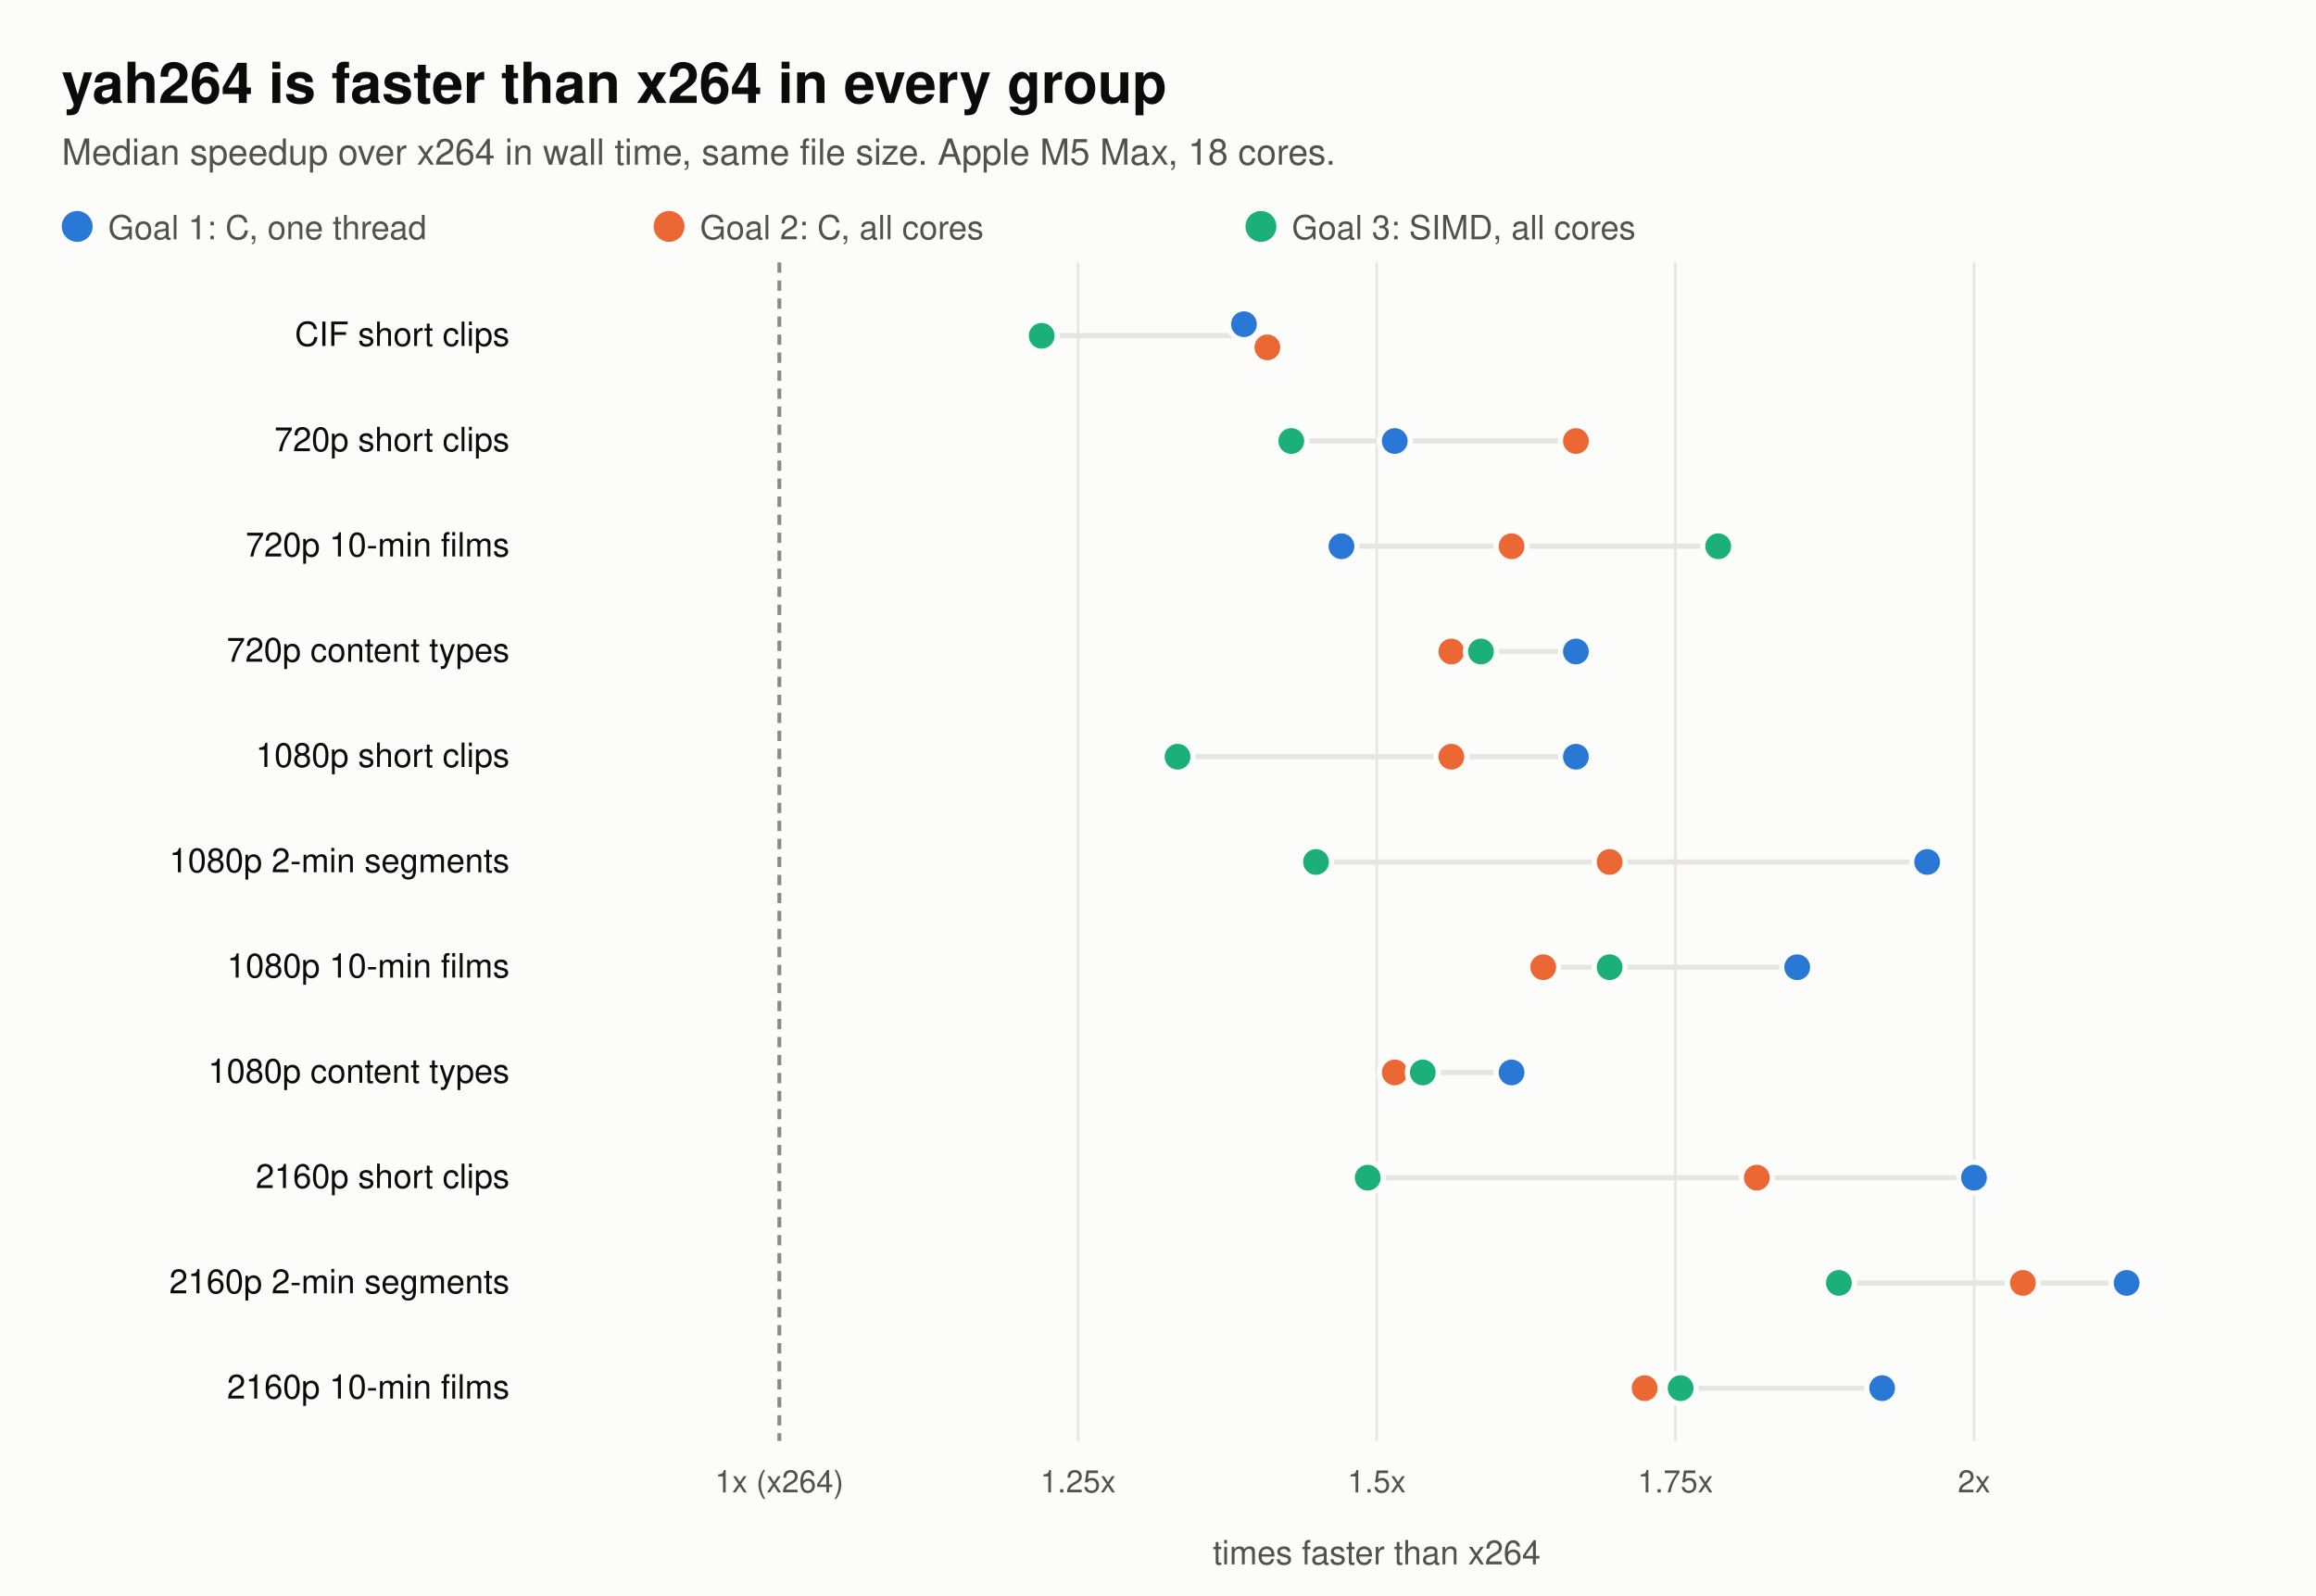
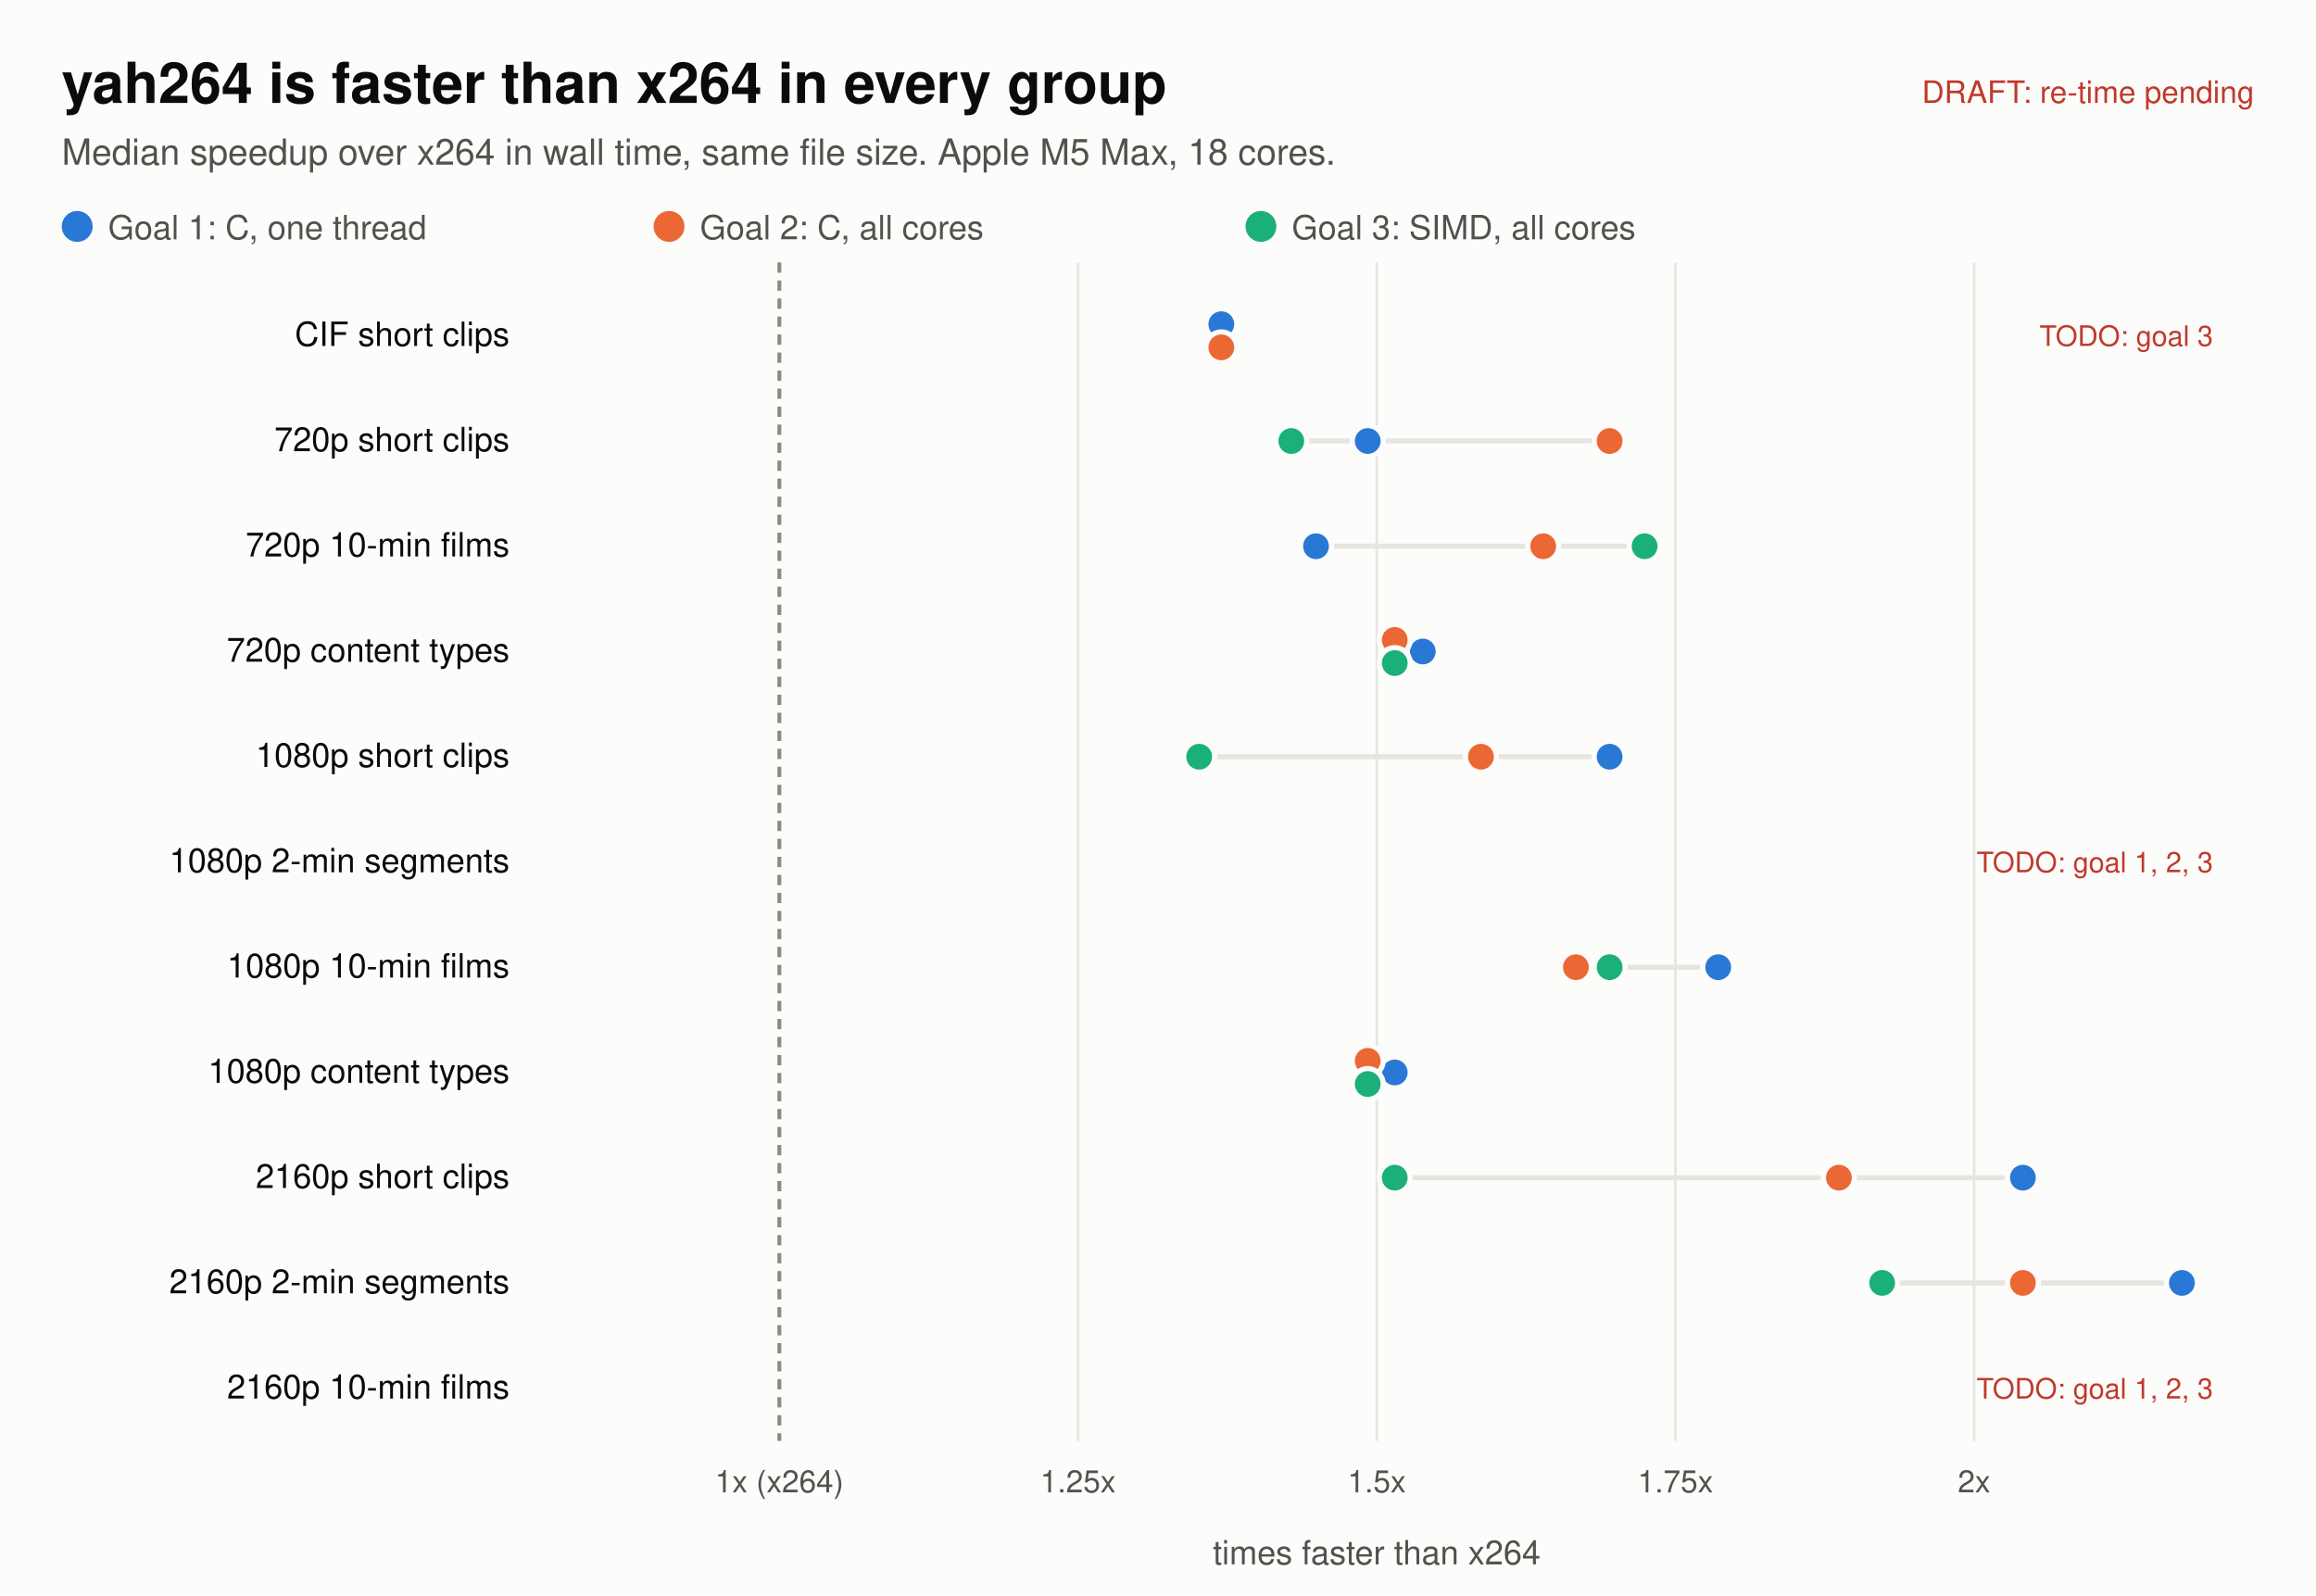
<svg xmlns="http://www.w3.org/2000/svg" width="900" height="620" viewBox="0 0 900 620">
  <rect width="100%" height="100%" fill="#fcfcfb" />
  <text x="24" y="40" font-family="-apple-system,Helvetica,Arial,sans-serif" font-size="22" fill="#0b0b0b" text-anchor="start" font-weight="600">yah264 is faster than x264 in every group</text>
  <text x="24" y="64" font-family="-apple-system,Helvetica,Arial,sans-serif" font-size="14" fill="#52514e" text-anchor="start" font-weight="normal">Median speedup over x264 in wall time, same file size. Apple M5 Max, 18 cores.</text>
+   <text x="876" y="40" font-family="-apple-system,Helvetica,Arial,sans-serif" font-size="12" fill="#c0392b" text-anchor="end" font-weight="normal">DRAFT: re-time pending</text>
  <circle cx="30" cy="88" r="6" fill="#2a78d6" />
  <text x="42" y="93" font-family="-apple-system,Helvetica,Arial,sans-serif" font-size="13" fill="#52514e" text-anchor="start" font-weight="normal">Goal 1: C, one thread</text>
  <circle cx="260" cy="88" r="6" fill="#eb6834" />
  <text x="272" y="93" font-family="-apple-system,Helvetica,Arial,sans-serif" font-size="13" fill="#52514e" text-anchor="start" font-weight="normal">Goal 2: C, all cores</text>
  <circle cx="490" cy="88" r="6" fill="#1baf7a" />
  <text x="502" y="93" font-family="-apple-system,Helvetica,Arial,sans-serif" font-size="13" fill="#52514e" text-anchor="start" font-weight="normal">Goal 3: SIMD, all cores</text>
  <line x1="302.857" y1="102" x2="302.857" y2="560" stroke="#8a8984" stroke-width="1.5" stroke-dasharray="4 3" />
  <text x="302.857" y="580" font-family="-apple-system,Helvetica,Arial,sans-serif" font-size="12" fill="#52514e" text-anchor="middle" font-weight="normal">1x (x264)</text>
  <line x1="418.929" y1="102" x2="418.929" y2="560" stroke="#e6e5e1" stroke-width="1" />
  <text x="418.929" y="580" font-family="-apple-system,Helvetica,Arial,sans-serif" font-size="12" fill="#52514e" text-anchor="middle" font-weight="normal">1.25x</text>
  <line x1="535.0" y1="102" x2="535.0" y2="560" stroke="#e6e5e1" stroke-width="1" />
  <text x="535.0" y="580" font-family="-apple-system,Helvetica,Arial,sans-serif" font-size="12" fill="#52514e" text-anchor="middle" font-weight="normal">1.5x</text>
  <line x1="651.071" y1="102" x2="651.071" y2="560" stroke="#e6e5e1" stroke-width="1" />
  <text x="651.071" y="580" font-family="-apple-system,Helvetica,Arial,sans-serif" font-size="12" fill="#52514e" text-anchor="middle" font-weight="normal">1.75x</text>
  <line x1="767.143" y1="102" x2="767.143" y2="560" stroke="#e6e5e1" stroke-width="1" />
  <text x="767.143" y="580" font-family="-apple-system,Helvetica,Arial,sans-serif" font-size="12" fill="#52514e" text-anchor="middle" font-weight="normal">2x</text>
  <text x="535.0" y="608" font-family="-apple-system,Helvetica,Arial,sans-serif" font-size="13" fill="#52514e" text-anchor="middle" font-weight="normal">times faster than x264</text>
  <text x="198" y="134.455" font-family="-apple-system,Helvetica,Arial,sans-serif" font-size="13" fill="#0b0b0b" text-anchor="end" font-weight="normal">CIF short clips</text>
-   <line x1="404.774" y1="130.455" x2="492.495" y2="130.455" stroke="#e6e5e1" stroke-width="2" />
-   <circle cx="483.4" cy="126.0" r="6" fill="#2a78d6" stroke="#fcfcfb" stroke-width="2" />
-   <circle cx="492.5" cy="135.0" r="6" fill="#eb6834" stroke="#fcfcfb" stroke-width="2" />
-   <circle cx="404.8" cy="130.5" r="6" fill="#1baf7a" stroke="#fcfcfb" stroke-width="2" />
+   <line x1="474.579" y1="130.455" x2="474.579" y2="130.455" stroke="#e6e5e1" stroke-width="2" />
+   <circle cx="474.6" cy="126.0" r="6" fill="#2a78d6" stroke="#fcfcfb" stroke-width="2" />
+   <circle cx="474.6" cy="135.0" r="6" fill="#eb6834" stroke="#fcfcfb" stroke-width="2" />
+   <text x="860" y="134.455" font-family="-apple-system,Helvetica,Arial,sans-serif" font-size="11" fill="#c0392b" text-anchor="end" font-weight="normal">TODO: goal 3</text>
  <text x="198" y="175.364" font-family="-apple-system,Helvetica,Arial,sans-serif" font-size="13" fill="#0b0b0b" text-anchor="end" font-weight="normal">720p short clips</text>
-   <line x1="501.837" y1="171.364" x2="612.381" y2="171.364" stroke="#e6e5e1" stroke-width="2" />
-   <circle cx="542.0" cy="171.4" r="6" fill="#2a78d6" stroke="#fcfcfb" stroke-width="2" />
-   <circle cx="612.4" cy="171.4" r="6" fill="#eb6834" stroke="#fcfcfb" stroke-width="2" />
+   <line x1="501.837" y1="171.364" x2="625.496" y2="171.364" stroke="#e6e5e1" stroke-width="2" />
+   <circle cx="531.5" cy="171.4" r="6" fill="#2a78d6" stroke="#fcfcfb" stroke-width="2" />
+   <circle cx="625.5" cy="171.4" r="6" fill="#eb6834" stroke="#fcfcfb" stroke-width="2" />
  <circle cx="501.8" cy="171.4" r="6" fill="#1baf7a" stroke="#fcfcfb" stroke-width="2" />
  <text x="198" y="216.273" font-family="-apple-system,Helvetica,Arial,sans-serif" font-size="13" fill="#0b0b0b" text-anchor="end" font-weight="normal">720p 10-min films</text>
-   <line x1="521.345" y1="212.273" x2="667.653" y2="212.273" stroke="#e6e5e1" stroke-width="2" />
-   <circle cx="521.3" cy="212.3" r="6" fill="#2a78d6" stroke="#fcfcfb" stroke-width="2" />
-   <circle cx="587.4" cy="212.3" r="6" fill="#eb6834" stroke="#fcfcfb" stroke-width="2" />
-   <circle cx="667.7" cy="212.3" r="6" fill="#1baf7a" stroke="#fcfcfb" stroke-width="2" />
+   <line x1="511.449" y1="212.273" x2="639.064" y2="212.273" stroke="#e6e5e1" stroke-width="2" />
+   <circle cx="511.4" cy="212.3" r="6" fill="#2a78d6" stroke="#fcfcfb" stroke-width="2" />
+   <circle cx="599.7" cy="212.3" r="6" fill="#eb6834" stroke="#fcfcfb" stroke-width="2" />
+   <circle cx="639.1" cy="212.3" r="6" fill="#1baf7a" stroke="#fcfcfb" stroke-width="2" />
  <text x="198" y="257.182" font-family="-apple-system,Helvetica,Arial,sans-serif" font-size="13" fill="#0b0b0b" text-anchor="end" font-weight="normal">720p content types</text>
-   <line x1="564.018" y1="253.182" x2="612.381" y2="253.182" stroke="#e6e5e1" stroke-width="2" />
-   <circle cx="612.4" cy="253.2" r="6" fill="#2a78d6" stroke="#fcfcfb" stroke-width="2" />
-   <circle cx="564.0" cy="253.2" r="6" fill="#eb6834" stroke="#fcfcfb" stroke-width="2" />
-   <circle cx="575.5" cy="253.2" r="6" fill="#1baf7a" stroke="#fcfcfb" stroke-width="2" />
+   <line x1="542.035" y1="253.182" x2="552.857" y2="253.182" stroke="#e6e5e1" stroke-width="2" />
+   <circle cx="552.9" cy="253.2" r="6" fill="#2a78d6" stroke="#fcfcfb" stroke-width="2" />
+   <circle cx="542.0" cy="248.7" r="6" fill="#eb6834" stroke="#fcfcfb" stroke-width="2" />
+   <circle cx="542.0" cy="257.7" r="6" fill="#1baf7a" stroke="#fcfcfb" stroke-width="2" />
  <text x="198" y="298.091" font-family="-apple-system,Helvetica,Arial,sans-serif" font-size="13" fill="#0b0b0b" text-anchor="end" font-weight="normal">1080p short clips</text>
-   <line x1="457.619" y1="294.091" x2="612.381" y2="294.091" stroke="#e6e5e1" stroke-width="2" />
-   <circle cx="612.4" cy="294.1" r="6" fill="#2a78d6" stroke="#fcfcfb" stroke-width="2" />
-   <circle cx="564.0" cy="294.1" r="6" fill="#eb6834" stroke="#fcfcfb" stroke-width="2" />
-   <circle cx="457.6" cy="294.1" r="6" fill="#1baf7a" stroke="#fcfcfb" stroke-width="2" />
+   <line x1="465.985" y1="294.091" x2="625.496" y2="294.091" stroke="#e6e5e1" stroke-width="2" />
+   <circle cx="625.5" cy="294.1" r="6" fill="#2a78d6" stroke="#fcfcfb" stroke-width="2" />
+   <circle cx="575.5" cy="294.1" r="6" fill="#eb6834" stroke="#fcfcfb" stroke-width="2" />
+   <circle cx="466.0" cy="294.1" r="6" fill="#1baf7a" stroke="#fcfcfb" stroke-width="2" />
  <text x="198" y="339.0" font-family="-apple-system,Helvetica,Arial,sans-serif" font-size="13" fill="#0b0b0b" text-anchor="end" font-weight="normal">1080p 2-min segments</text>
-   <line x1="511.449" y1="335.0" x2="748.936" y2="335.0" stroke="#e6e5e1" stroke-width="2" />
-   <circle cx="748.9" cy="335.0" r="6" fill="#2a78d6" stroke="#fcfcfb" stroke-width="2" />
-   <circle cx="625.5" cy="335.0" r="6" fill="#eb6834" stroke="#fcfcfb" stroke-width="2" />
-   <circle cx="511.4" cy="335.0" r="6" fill="#1baf7a" stroke="#fcfcfb" stroke-width="2" />
+   <text x="860" y="339.0" font-family="-apple-system,Helvetica,Arial,sans-serif" font-size="11" fill="#c0392b" text-anchor="end" font-weight="normal">TODO: goal 1, 2, 3</text>
  <text x="198" y="379.909" font-family="-apple-system,Helvetica,Arial,sans-serif" font-size="13" fill="#0b0b0b" text-anchor="end" font-weight="normal">1080p 10-min films</text>
-   <line x1="599.696" y1="375.909" x2="698.36" y2="375.909" stroke="#e6e5e1" stroke-width="2" />
-   <circle cx="698.4" cy="375.9" r="6" fill="#2a78d6" stroke="#fcfcfb" stroke-width="2" />
-   <circle cx="599.7" cy="375.9" r="6" fill="#eb6834" stroke="#fcfcfb" stroke-width="2" />
+   <line x1="612.381" y1="375.909" x2="667.653" y2="375.909" stroke="#e6e5e1" stroke-width="2" />
+   <circle cx="667.7" cy="375.9" r="6" fill="#2a78d6" stroke="#fcfcfb" stroke-width="2" />
+   <circle cx="612.4" cy="375.9" r="6" fill="#eb6834" stroke="#fcfcfb" stroke-width="2" />
  <circle cx="625.5" cy="375.9" r="6" fill="#1baf7a" stroke="#fcfcfb" stroke-width="2" />
  <text x="198" y="420.818" font-family="-apple-system,Helvetica,Arial,sans-serif" font-size="13" fill="#0b0b0b" text-anchor="end" font-weight="normal">1080p content types</text>
-   <line x1="542.035" y1="416.818" x2="587.419" y2="416.818" stroke="#e6e5e1" stroke-width="2" />
-   <circle cx="587.4" cy="416.8" r="6" fill="#2a78d6" stroke="#fcfcfb" stroke-width="2" />
-   <circle cx="542.0" cy="416.8" r="6" fill="#eb6834" stroke="#fcfcfb" stroke-width="2" />
-   <circle cx="552.9" cy="416.8" r="6" fill="#1baf7a" stroke="#fcfcfb" stroke-width="2" />
+   <line x1="531.535" y1="416.818" x2="542.035" y2="416.818" stroke="#e6e5e1" stroke-width="2" />
+   <circle cx="542.0" cy="416.8" r="6" fill="#2a78d6" stroke="#fcfcfb" stroke-width="2" />
+   <circle cx="531.5" cy="412.3" r="6" fill="#eb6834" stroke="#fcfcfb" stroke-width="2" />
+   <circle cx="531.5" cy="421.3" r="6" fill="#1baf7a" stroke="#fcfcfb" stroke-width="2" />
  <text x="198" y="461.727" font-family="-apple-system,Helvetica,Arial,sans-serif" font-size="13" fill="#0b0b0b" text-anchor="end" font-weight="normal">2160p short clips</text>
-   <line x1="531.535" y1="457.727" x2="767.143" y2="457.727" stroke="#e6e5e1" stroke-width="2" />
-   <circle cx="767.1" cy="457.7" r="6" fill="#2a78d6" stroke="#fcfcfb" stroke-width="2" />
-   <circle cx="682.7" cy="457.7" r="6" fill="#eb6834" stroke="#fcfcfb" stroke-width="2" />
-   <circle cx="531.5" cy="457.7" r="6" fill="#1baf7a" stroke="#fcfcfb" stroke-width="2" />
+   <line x1="542.035" y1="457.727" x2="786.093" y2="457.727" stroke="#e6e5e1" stroke-width="2" />
+   <circle cx="786.1" cy="457.7" r="6" fill="#2a78d6" stroke="#fcfcfb" stroke-width="2" />
+   <circle cx="714.6" cy="457.7" r="6" fill="#eb6834" stroke="#fcfcfb" stroke-width="2" />
+   <circle cx="542.0" cy="457.7" r="6" fill="#1baf7a" stroke="#fcfcfb" stroke-width="2" />
  <text x="198" y="502.636" font-family="-apple-system,Helvetica,Arial,sans-serif" font-size="13" fill="#0b0b0b" text-anchor="end" font-weight="normal">2160p 2-min segments</text>
-   <line x1="714.582" y1="498.636" x2="826.413" y2="498.636" stroke="#e6e5e1" stroke-width="2" />
-   <circle cx="826.4" cy="498.6" r="6" fill="#2a78d6" stroke="#fcfcfb" stroke-width="2" />
+   <line x1="731.429" y1="498.636" x2="847.888" y2="498.636" stroke="#e6e5e1" stroke-width="2" />
+   <circle cx="847.9" cy="498.6" r="6" fill="#2a78d6" stroke="#fcfcfb" stroke-width="2" />
  <circle cx="786.1" cy="498.6" r="6" fill="#eb6834" stroke="#fcfcfb" stroke-width="2" />
-   <circle cx="714.6" cy="498.6" r="6" fill="#1baf7a" stroke="#fcfcfb" stroke-width="2" />
+   <circle cx="731.4" cy="498.6" r="6" fill="#1baf7a" stroke="#fcfcfb" stroke-width="2" />
  <text x="198" y="543.545" font-family="-apple-system,Helvetica,Arial,sans-serif" font-size="13" fill="#0b0b0b" text-anchor="end" font-weight="normal">2160p 10-min films</text>
-   <line x1="639.064" y1="539.545" x2="731.429" y2="539.545" stroke="#e6e5e1" stroke-width="2" />
-   <circle cx="731.4" cy="539.5" r="6" fill="#2a78d6" stroke="#fcfcfb" stroke-width="2" />
-   <circle cx="639.1" cy="539.5" r="6" fill="#eb6834" stroke="#fcfcfb" stroke-width="2" />
-   <circle cx="653.1" cy="539.5" r="6" fill="#1baf7a" stroke="#fcfcfb" stroke-width="2" />
+   <text x="860" y="543.545" font-family="-apple-system,Helvetica,Arial,sans-serif" font-size="11" fill="#c0392b" text-anchor="end" font-weight="normal">TODO: goal 1, 2, 3</text>
</svg>
